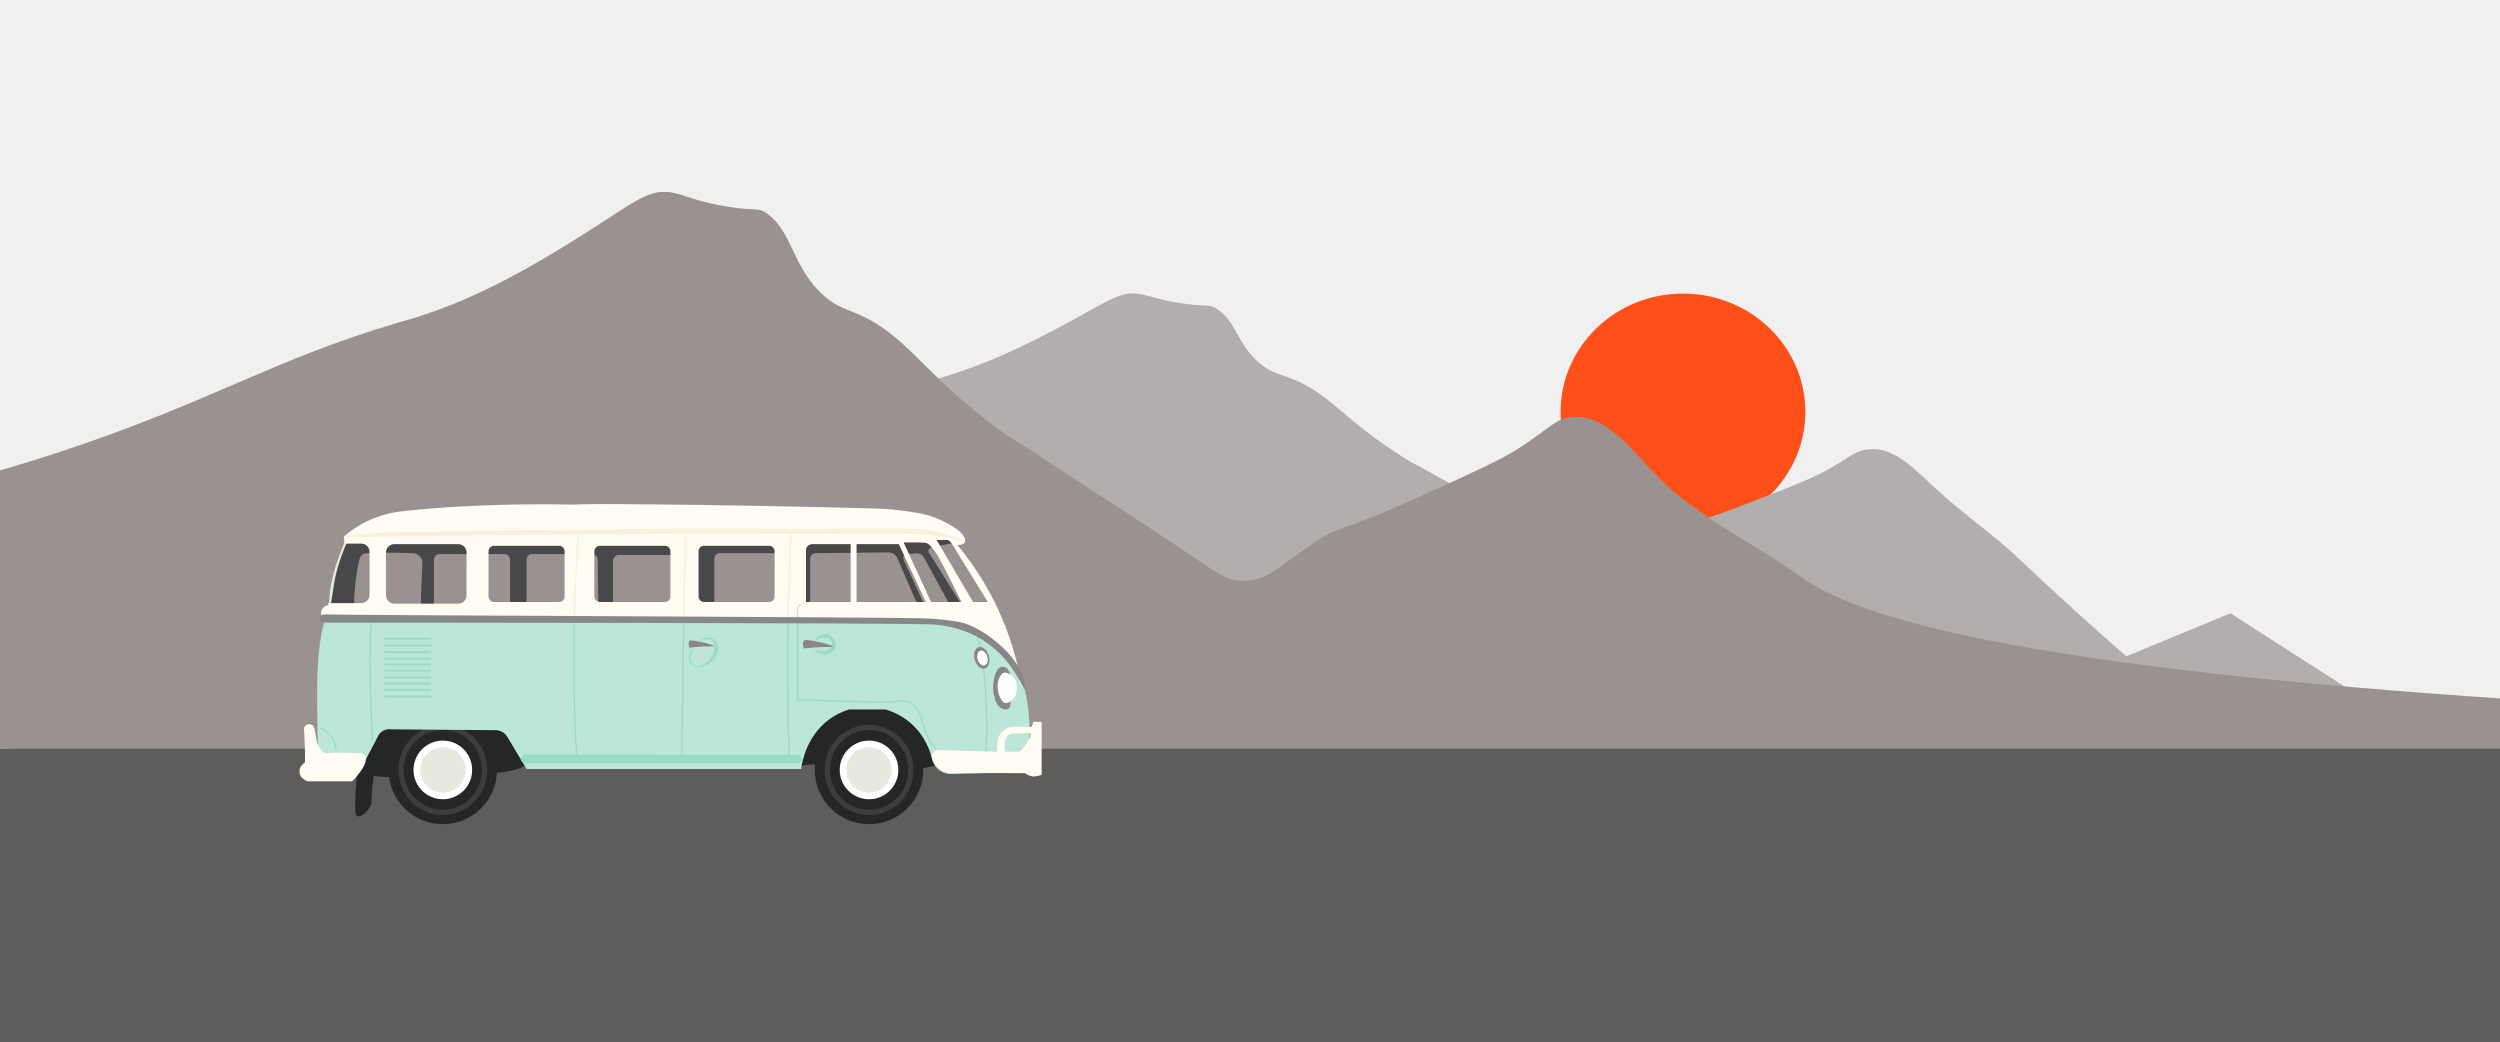
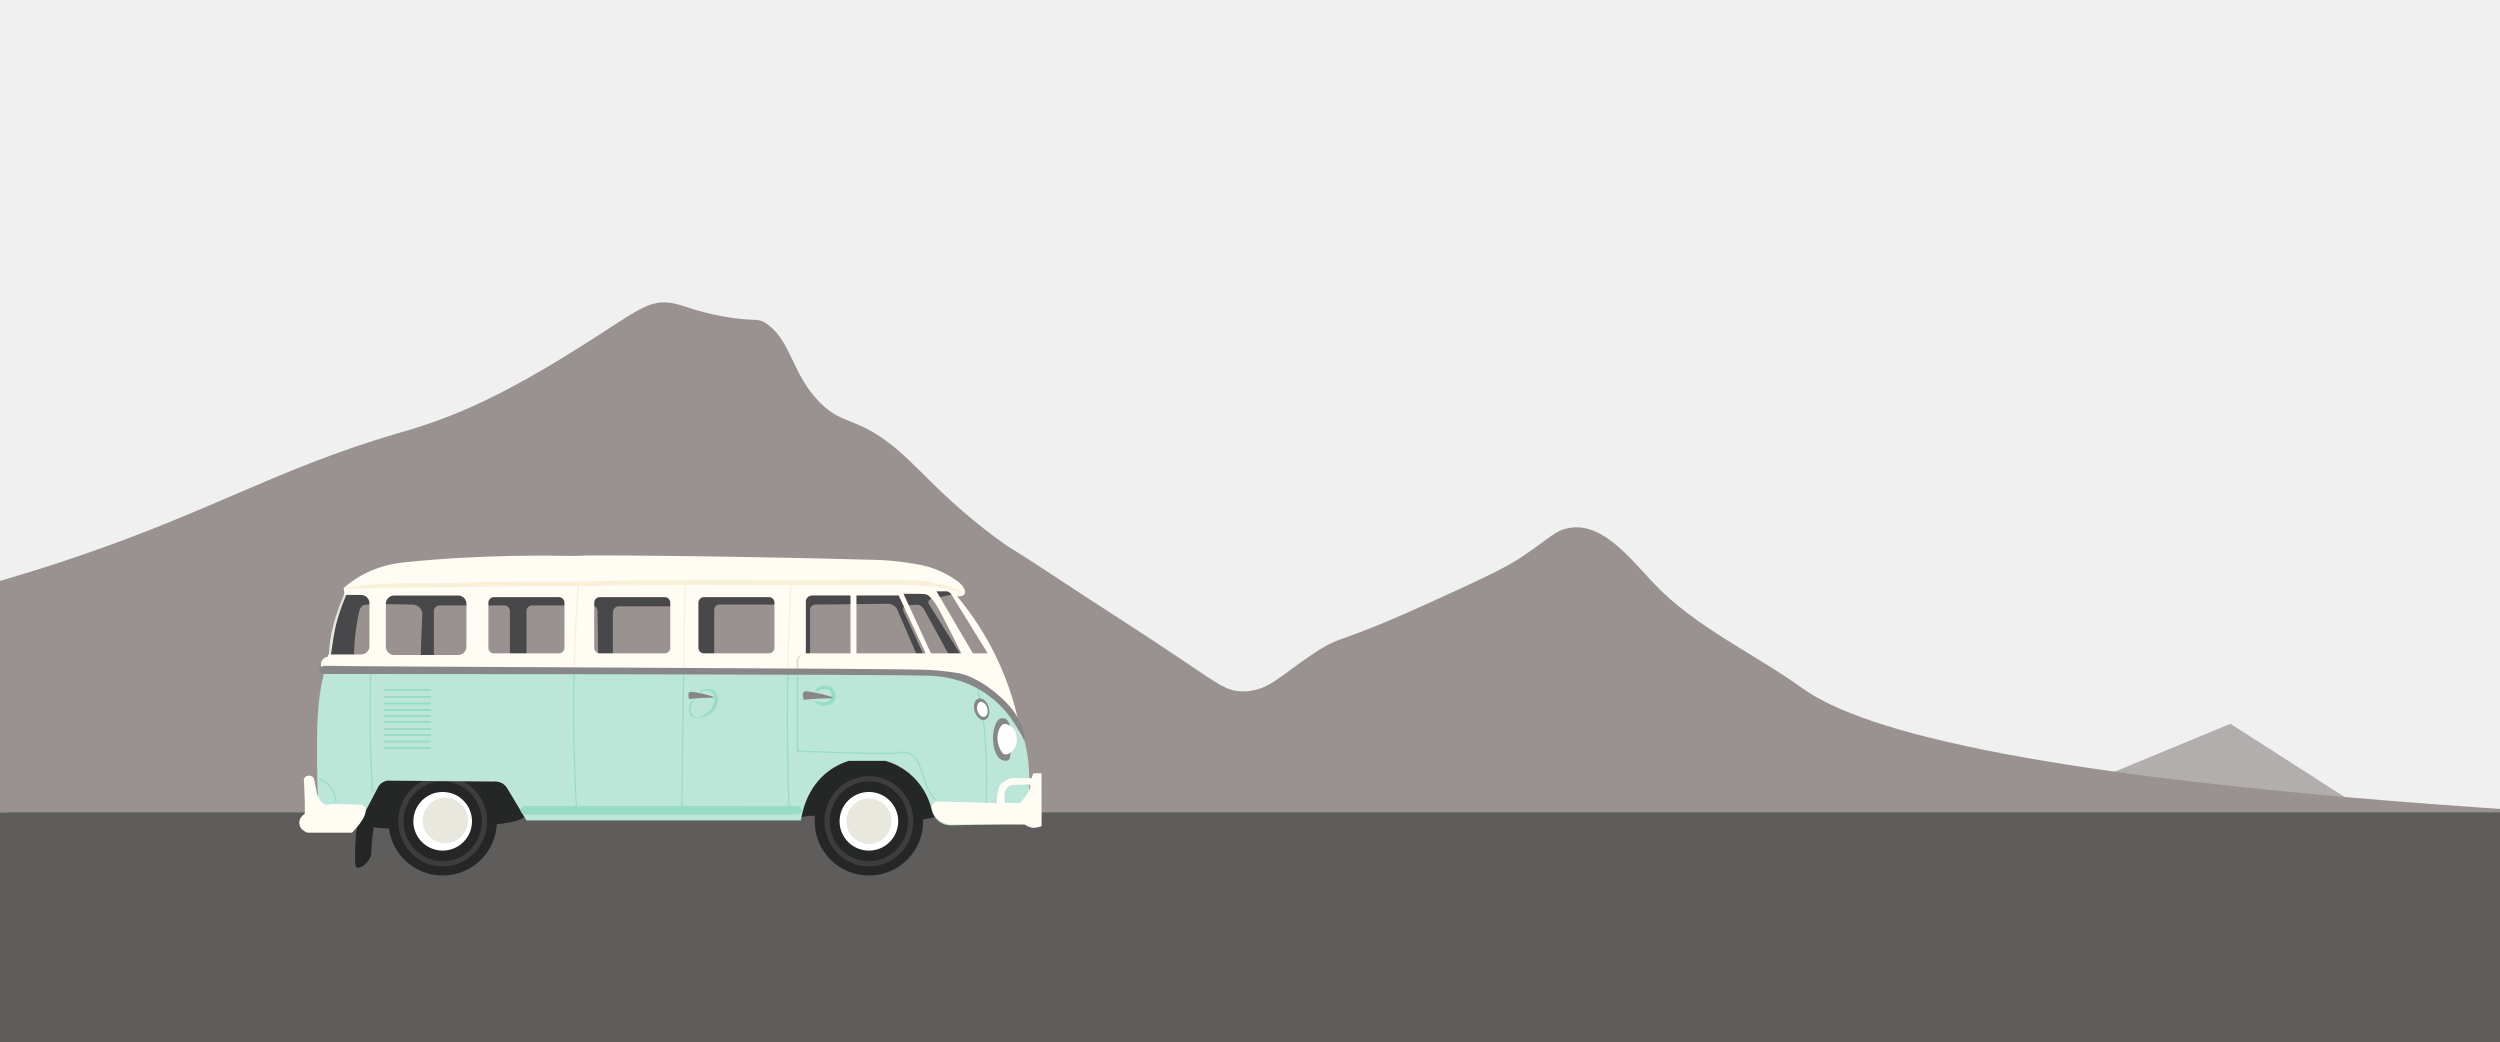
<svg xmlns="http://www.w3.org/2000/svg" id="Layer_2" data-name="Layer 2" viewBox="0 0 1920 800">
  <defs>
-     <style>.cls-1{fill:#ff501a;}.cls-2{fill:#b2aead;}.cls-3{fill:#9a9290;}.cls-4{fill:#5e5d5c;}.cls-5{fill:#48484a;}.cls-6{fill:#252726;}.cls-15,.cls-16,.cls-17,.cls-7{fill:none;stroke-miterlimit:10;}.cls-7{stroke:#3d3d3d;stroke-width:4px;}.cls-8{fill:#fff;}.cls-9{fill:#e8e8de;}.cls-10{fill:#bce6d8;}.cls-11{fill:#fffcf3;}.cls-12{fill:#97ddc4;}.cls-13{fill:#878787;}.cls-14{fill:#f9f0d9;}.cls-15{stroke:#97ddc4;}.cls-16{stroke:#f9f0d9;}.cls-17{stroke:#d8d8d2;}</style>
+     <style>.cls-1{fill:#b2aead;}.cls-2{fill:#9a9290;}.cls-3{fill:#5e5d5c;}.cls-4{fill:#48484a;}.cls-5{fill:#252726;}.cls-14,.cls-15,.cls-16,.cls-6{fill:none;stroke-miterlimit:10;}.cls-6{stroke:#3d3d3d;stroke-width:4px;}.cls-7{fill:#fff;}.cls-8{fill:#e8e8de;}.cls-9{fill:#bce6d8;}.cls-10{fill:#fffcf3;}.cls-11{fill:#97ddc4;}.cls-12{fill:#878787;}.cls-13{fill:#f9f0d9;}.cls-14{stroke:#97ddc4;}.cls-15{stroke:#f9f0d9;}.cls-16{stroke:#d8d8d2;}</style>
  </defs>
-   <ellipse class="cls-1" cx="1292.52" cy="316.33" rx="94" ry="90.87" />
-   <path class="cls-2" d="M1713,471l368,236L1601.66,517Z" />
-   <path class="cls-2" d="M1653.92,522c-44.62-38-79-69.75-102.59-92.18-21.1-20-43.65-35-64.85-54.7-18.93-17.63-32.83-32.15-52.14-30-9.73,1.1-12.9,5.56-30.9,15.75-11,6.19-25.53,11.87-54.69,23.23-62.59,24.41-55.79,17.37-74.19,27.73-21.6,12.18-29,20.79-45.38,20.23-9.16-.32-13.35-3.24-39-18-24.52-14.09-49.19-27.35-73.76-41.21-35.73-20.16-29.07-15.56-37.73-21-49.6-31.15-57-50.52-89.87-62.2-7.47-2.65-13.65-3.94-22-11.24-17.1-14.77-17.39-31.77-32.23-41.22-6.7-4.28-7-1-28.82-4.5-16.42-2.62-22.61-5.47-29.67-6.74-15.57-2.78-23.36,4.33-57.23,22.48-18.35,9.85-47.59,25.39-80.54,36.72-15.08,5.19-25.7,7.69-33.92,9.75-77.69,19.4-117.85,42.72-211.53,68.92-15.91,4.46-41.24,11.2-72.9,18V620.72H1655.48Z" />
-   <path class="cls-3" d="M1933.28,537.27c-365-23.92-502.48-60.06-549-93.54-37.57-27-81.64-46.54-113.59-80-19-19.92-39.18-46.66-64.32-43.33-12,1.6-15.89,8-38.18,22.76-13.53,8.93-31.51,17.15-67.51,33.57-77.23,35.28-68.84,25.1-91.53,40.08-26.65,17.61-35.82,30.05-56,29.25-11.3-.46-16.47-4.69-48.12-26-30.26-20.37-60.7-39.53-91-59.57-44-29.14-35.88-22.48-46.55-30.34-61.17-45-70.2-73-110.85-89.91-9.22-3.83-16.88-5.75-27.2-16.25-21.09-21.38-21.48-45.92-39.71-59.57-8.28-6.19-8.62-1.47-35.57-6.5-20.28-3.79-27.88-7.88-36.61-9.75-19.2-4-28.79,6.25-70.6,32.49-22.68,14.25-58.72,36.7-99.39,53.08a394.59,394.59,0,0,1-41.84,14.08c-95.86,28.06-145.44,61.75-261,99.66-19.64,6.44-50.89,16.19-90,26v345.2l2002.34,19.4Z" />
-   <path class="cls-4" d="M10.85,575H1968V813.21H-28V576.16Z" />
-   <path class="cls-5" d="M268.76,413.22,266.61,416l-10.89,26.2-3.08,29.65,19.42-1.34a156.88,156.88,0,0,1,4.07-41.2,7.58,7.58,0,0,1,1.27-2.54,8.47,8.47,0,0,1,1.27-1.27c1.38-1.08,17.14-1.35,38.74-.63a7.93,7.93,0,0,1,5.71,3.17,7.43,7.43,0,0,1,1.27,3.81c-.78,18.25-1.23,31.69-1.27,35.56a3.46,3.46,0,0,0,.64,2.22c1.8,2.3,6.94,1.08,9.52.32V429.31a4.49,4.49,0,0,1,3.81-3.81h50.8a4.48,4.48,0,0,1,3.81,3.81v39.37h12.7v-38.6a4.41,4.41,0,0,1,3.81-4.58h47a4.57,4.57,0,0,1,2.54,1.27,4.81,4.81,0,0,1,1.27,3.81q.32,21.32.64,42.61h11.13V431a5.19,5.19,0,0,1,2.2-4.18,4.7,4.7,0,0,1,3.17-.63h58.42s1.27,47.88,1.91,47.43,12.12,0,12.12,0v-44c0-.2-.11-2.84,1.85-4.15a3.9,3.9,0,0,1,1.9-.63H605.7v45.2l16.51.52V428.35a4.18,4.18,0,0,1,.64-1.58,4.68,4.68,0,0,1,3.17-1.9l56.52-.64a8.27,8.27,0,0,1,6.35,3.81l17.73,41,4.43-2.14-17-36.78a3.77,3.77,0,0,1,0-3.31,3.37,3.37,0,0,1,1.27-1.27l9.52-.63a7.14,7.14,0,0,1,1.91.63,7.48,7.48,0,0,1,3.17,3.18l22.86,41.91,8.89-1.27-27.94-44.45A2.73,2.73,0,0,1,713,423a3,3,0,0,1,2.54-2.54l19-4.06-9.43-8L664.8,405Z" />
-   <path class="cls-6" d="M276.72,591.26c-2,1.14-3.08,3.42-3.76,19-.64,14.53.18,16,1.27,16.5,2.71,1.2,7.91-2.94,10.16-7.61,1.33-2.76.72-3.83,1.27-11.43.67-9.46,2.59-12.38,0-15.24A7.78,7.78,0,0,0,276.72,591.26Z" />
-   <path class="cls-6" d="M608.23,587.43c3,1.84,6.23.86,11.43,0,3.61-.6,13.41-.4,33,0,29.59.6,35.54,6.2,55.88,2.54,9.4-1.7,14.15-2.62,16.51-6.35,8-12.58-11.5-49.37-41.91-59.69-30.76-10.45-68.31,7.68-77.47,31.75C601.75,566.05,601,583,608.23,587.43Z" />
-   <path class="cls-6" d="M275.5,592.51c3.29,2.46,7.81,3,15.24,3.81a78.89,78.89,0,0,0,17.78,0c20.56-2.4,27.77,1.25,57.15-1.27,22.38-1.93,33.57-2.89,39.37-8.89,11-11.36,11.44-34.18,1.27-47-11.2-14.11-32.13-12.12-66-8.89-32.1,3.05-55.69,5.29-66,22.86C266.63,566,266.84,586,275.5,592.51Z" />
-   <circle class="cls-6" cx="340.09" cy="591.3" r="41.66" />
-   <ellipse class="cls-7" cx="340.09" cy="591.3" rx="32.09" ry="32.65" />
-   <circle class="cls-8" cx="340.09" cy="591.3" r="22.52" />
-   <ellipse class="cls-9" cx="340.13" cy="591.27" rx="17.39" ry="17.46" transform="translate(-21.64 12.99) rotate(-2.12)" />
-   <circle class="cls-6" cx="667.42" cy="591.3" r="41.66" />
-   <ellipse class="cls-7" cx="667.42" cy="591.3" rx="32.09" ry="32.65" />
-   <circle class="cls-8" cx="667.42" cy="591.3" r="22.52" />
-   <ellipse class="cls-9" cx="667.46" cy="591.26" rx="17.39" ry="17.46" transform="translate(-21.42 25.1) rotate(-2.12)" />
-   <path class="cls-10" d="M248.83,476.94c-.48,4.79-1.33,6.29-1.91,9.52-3,16.85-4.42,35.06-2.54,91.44.13,3.89.34,9.84.64,17.15l22.86,1.27a8.66,8.66,0,0,0,4.44-.64,8.91,8.91,0,0,0,4.45-4.44l14-26.67a9.45,9.45,0,0,1,3.17-3.18,9.79,9.79,0,0,1,6.35-1.27l78.74.64a11.5,11.5,0,0,1,7.62,1.9,10.94,10.94,0,0,1,2.54,2.54l15.24,25.4H615.22c.81-5.59,4.4-25.45,21.59-38.1a50.68,50.68,0,0,1,15.24-7.62h28A51.2,51.2,0,0,1,699,555a52.34,52.34,0,0,1,16.51,26.67,15.52,15.52,0,0,0,6.35,10.16A15.3,15.3,0,0,0,732,594.37l54.61-1.27c3.15-12.65,8.86-43.09-3.81-77.47a129.49,129.49,0,0,0-26-42.54l-472.43-3.81a74.64,74.64,0,0,1-15.24,0,57.37,57.37,0,0,0-12.7,0c-2.62.29-4.95.74-6.35,2.54C249,473.22,249.06,474.64,248.83,476.94Z" />
-   <path class="cls-9" d="M258.35,433.12A114.53,114.53,0,0,0,254.27,449a107.11,107.11,0,0,0-1.63,16.47h1.27c2.32-15.18,2.54-16.51,2.54-16.51,1.2-7.44,3.83-18.35,10.16-33l-1.27-1.27S261.32,423.9,258.35,433.12Z" />
-   <path class="cls-11" d="M765.08,464.87a226.3,226.3,0,0,0-29.85-46.35c1.24,0,4.68,0,5.72-1.91,1.25-2.27-1.15-7-7-10.79a75.75,75.75,0,0,0-15.87-8.26c-7.54-2.84-13.66-3.75-22.86-5.08a205,205,0,0,0-21-1.9c-70.51-1.91-128-2.76-169.54-3.18-82.09-.82-47.68.61-74.93,0,0,0-60-1.33-119.38,5.08a83.83,83.83,0,0,0-33,10.16A78.7,78.7,0,0,0,264,412.17l.63,4.44c-.13.29-.25.59-.38.88h13.22a6.35,6.35,0,0,1,6.35,6.35h0v33a6.35,6.35,0,0,1-6.35,6.35H252.17c-.06.55-.12,1.12-.17,1.66a6.36,6.36,0,0,0-5.08,3.81,6.51,6.51,0,0,0,2.54,7.62q201.31-1.75,402.59,1.27,36.83.56,73.66,1.27a74.86,74.86,0,0,1,25.4,8.89c21.78,12.48,30.76,32.58,33.65,40A227,227,0,0,0,765.08,464.87Zm-406.77-7.62A6.35,6.35,0,0,1,352,463.6H302.8a6.35,6.35,0,0,1-6.35-6.35h0v-33a6.37,6.37,0,0,1,6.35-6.35H352a6.35,6.35,0,0,1,6.35,6.35h0Zm75.3.8a4.28,4.28,0,0,1-4.28,4.28H379.47a4.28,4.28,0,0,1-4.28-4.28V423.44a4.29,4.29,0,0,1,4.28-4.29h49.86a4.29,4.29,0,0,1,4.28,4.29Zm81.28,0a4.28,4.28,0,0,1-4.28,4.28H460.75a4.28,4.28,0,0,1-4.28-4.28V423.44a4.29,4.29,0,0,1,4.28-4.29h49.86a4.29,4.29,0,0,1,4.28,4.29Zm80,0a4.28,4.28,0,0,1-4.28,4.28H540.76a4.28,4.28,0,0,1-4.28-4.28h0V423.44a4.29,4.29,0,0,1,4.28-4.29h49.86a4.29,4.29,0,0,1,4.28,4.29Zm58.42,4.28H619V422.64a4.76,4.76,0,0,1,4.75-4.76h29.54Zm4.55,0V417.88H690.3l20.75,44.45Zm57.23,0L694,416.61h6.35c9.34,0,10.94,0,12.7,1.27a17.94,17.94,0,0,1,2.54,2.54,41,41,0,0,1,3.81,5.08c2,3.12,9.41,17.27,19,36.83Zm32.2,0q-14-23.81-27.94-47.62h8.41a5.64,5.64,0,0,1,2.1,1.29,6.22,6.22,0,0,1,1,1.28l27.81,45.05Z" />
-   <path class="cls-11" d="M233.59,562c-.18-1.63-.39-3.27.63-4.45a4.67,4.67,0,0,1,5.72-.63c1.1.76,1.39,2,1.9,4.44,1.58,7.61,1.25,7.61,1.91,9.53,2.11,6.15,6,7.57,6.35,7.62a5.4,5.4,0,0,0,1.27,0c8.81-1.15,17.78,0,26.67,0a5.49,5.49,0,0,1,2.54,2.54c2.81,6.37-10.14,19-10.16,19H236.13s-3.52-1.39-5.08-3.81a7.44,7.44,0,0,1,0-7.62,16.19,16.19,0,0,1,3.17-3.18h0s.12-4.87,0-8.89C233.89,564.81,233.59,562,233.59,562Z" />
-   <path class="cls-12" d="M403.77,579.59A3.61,3.61,0,0,0,400,583a2.29,2.29,0,0,0,0,.37,3.56,3.56,0,0,0,3.81,2.76H612a3.57,3.57,0,0,0,3.89-2.76,3.62,3.62,0,0,0-3.5-3.74H612Z" />
-   <path class="cls-13" d="M774.6,515a5.4,5.4,0,0,0-2.54-2.54,5.12,5.12,0,0,0-3.81,0c-2.09.85-3,3-3.81,5.08a19.41,19.41,0,0,0-1.27,5.08,29.88,29.88,0,0,0,0,10.16c.59,3,1.82,9.46,6.35,11.43.25.1,3.29,1.38,5.08,0a3.89,3.89,0,0,0,1.27-2.54C776.24,539.4,778.81,522.67,774.6,515Z" />
-   <path class="cls-8" d="M770.16,516.94a4.05,4.05,0,0,0-1.27,1.27,14,14,0,0,0-2.54,6.35,19.85,19.85,0,0,0,2.54,12.7c1.13,1.85,1.91,2.33,2.54,2.54,2.83,1,6.06-2.25,6.35-2.54,4.28-4.35,4.46-13.44,0-17.78C776,517.74,772.38,515.73,770.16,516.94Z" />
-   <path class="cls-12" d="M330.08,535.73H295.93a1.17,1.17,0,0,1-1.17-1.17v-.36h36.49v.36A1.17,1.17,0,0,1,330.08,535.73Z" />
-   <path class="cls-12" d="M330.08,530.75H295.93a1.17,1.17,0,0,1-1.17-1.17v-.36h36.49v.36A1.17,1.17,0,0,1,330.08,530.75Z" />
-   <path class="cls-12" d="M330.08,525.77H295.93a1.17,1.17,0,0,1-1.17-1.17v-.36h36.49v.36A1.17,1.17,0,0,1,330.08,525.77Z" />
-   <path class="cls-12" d="M330.08,521.17H295.93a1.17,1.17,0,0,1-1.17-1.17v-.36h36.49V520A1.17,1.17,0,0,1,330.08,521.17Z" />
-   <path class="cls-12" d="M330.08,515.81H295.93a1.17,1.17,0,0,1-1.17-1.17v-.36h36.49v.36A1.17,1.17,0,0,1,330.08,515.81Z" />
-   <path class="cls-12" d="M330.08,511.21H295.93a1.17,1.17,0,0,1-1.17-1.17h0v-.36h36.49V510a1.17,1.17,0,0,1-1.13,1.21Z" />
-   <path class="cls-12" d="M330.08,506.62H295.93a1.17,1.17,0,0,1-1.17-1.17h0v-.37h36.49v.37A1.17,1.17,0,0,1,330.08,506.62Z" />
-   <path class="cls-12" d="M330.08,501.64H295.93a1.17,1.17,0,0,1-1.17-1.17h0v-.36h36.49v.36A1.17,1.17,0,0,1,330.08,501.64Z" />
-   <path class="cls-12" d="M330.08,496.66H295.93a1.17,1.17,0,0,1-1.17-1.17h0v-.36h36.49v.36A1.17,1.17,0,0,1,330.08,496.66Z" />
-   <path class="cls-12" d="M330.08,491.29H295.93a1.16,1.16,0,0,1-1.17-1.15h0v-.37h36.49v.37a1.16,1.16,0,0,1-1.16,1.16Z" />
-   <path class="cls-14" d="M263.94,412.29c0,.57,11.54.23,22.86,0,29.48-.59,92.33-1.11,96.49-1.26h0c13.29-.54-5.83.41,141-1.27,105.51.34,146.91.24,160,0,.73,0,4.2-.07,8.89,0,10.35.18,23.06.45,38.1,3.81,6.51,1.46,10.09,2.74,10.16,2.54.12-.38-12.41-6.15-27.94-8.89-7.51-1.32-12-1.28-35.56-1.27-2.63,0,1-.43-27.94,0-32.81.49-60.49-.2-120.65,0-82,.28-66.06,1.69-114.3,1.27-35.56-.3-71.12,1.6-106.68,1.27,0,0-13.91-.12-36.83,2.54C266.37,411.63,263.93,412,263.94,412.29Z" />
-   <path class="cls-13" d="M534.45,492.3c-3.87-.63-4.63-.49-5.08,0-1.22,1.34,0,5.08,0,5.08h0s6.56-.77,14-.93c3.32-.08,5,0,5-.34.08-.54-3.72-1.52-7.62-2.54C540.8,493.57,538.36,492.94,534.45,492.3Z" />
-   <path class="cls-12" d="M537,493.57c.11.14,2-2.14,5.08-2.54.5-.06,3.24-.41,5.08,1.27,2.38,2.17,1.56,6.17,1.27,7.62-1,5.08-4.95,7.88-6.35,8.89-2.09,1.5-4.79,3.44-7.62,2.54a6.26,6.26,0,0,1-3.81-3.81c-1.68-4.65,3-9.9,2.54-10.16s-3.22,2.39-3.81,6.35c-.12.82-.63,4.21,1.27,6.35,3.24,3.67,11.84,1.83,16.51-2.54a13.45,13.45,0,0,0,3.81-6.35c.4-1.59,1.44-5.76-1.27-8.89a8.07,8.07,0,0,0-7.62-2.54C538.75,490.49,536.87,493.43,537,493.57Z" />
-   <path class="cls-12" d="M625.89,492.3c.42.44,2.6-2.16,6.35-2.54,1.1-.11,3.42-.34,5.08,1.27a5.15,5.15,0,0,1,1.27,5.08c-.91,2.85-4.34,3.64-5.08,3.81,0,0-2.93.68-8.89-1.27h0a14.49,14.49,0,0,0,6.35,3.81,9.06,9.06,0,0,0,3.81,0c1.18-.21,4.7-.87,6.35-3.81s.75-6.58-1.27-8.89c-3-3.46-8.45-3.35-11.43-1.27C626.56,489.8,625.54,492,625.89,492.3Z" />
-   <path class="cls-15" d="M441,475.71c-.63,26.56-.44,53.88.72,81.9q.51,12.55,1.27,24.86" />
-   <path class="cls-16" d="M444.28,409.75q-2.43,32.13-3.26,66" />
-   <path class="cls-15" d="M525.16,475.79l-.24,16q-.66,46-1.27,91.91" />
-   <path class="cls-16" d="M526.19,409.12q-.53,33.33-1,66.67" />
-   <path class="cls-15" d="M605.15,475.79q-.14,8-.22,16c-.3,31.88.18,62.55,1.27,91.91" />
-   <path class="cls-16" d="M607.47,409.12q-1.66,32.29-2.32,66.67" />
-   <path class="cls-15" d="M612.55,477v60.37c52.69,2.18,73.27,2.21,77.47,1.27a13.12,13.12,0,0,1,6.35,0,13.68,13.68,0,0,1,8.89,7.62c3.6,7.65,4.47,14,7.62,20.32A44.72,44.72,0,0,0,718,574.2c10.45,12.6,36.1,9.49,40.64,8.89" />
-   <path class="cls-17" d="M615.09,463.73a7.36,7.36,0,0,0-2.54,3.81,24,24,0,0,0,0,5.08V477" />
-   <path class="cls-15" d="M749.71,484.05c1.1,4.36,2.51,10.44,3.81,17.78a274.17,274.17,0,0,1,3.81,36.83c.52,10.43.77,23.78,0,39.37" />
-   <path class="cls-15" d="M284.9,475.16c-.73,21.44-.8,43.91,0,67.31q.47,13.57,1.27,26.67" />
-   <path class="cls-15" d="M245.53,559a18.79,18.79,0,0,1,6.35,3.81c5.6,5.12,6.24,12.08,6.35,14" />
-   <path class="cls-13" d="M250.14,471.86H250c-2.07-.08-4.83,1.07-5,2.55s2.23,3.4,2.53,3.77h0c78,0,432.6.24,465.09,1.27l1.7.06a85.62,85.62,0,0,1,32.29,7.56,78,78,0,0,1,29.21,24.13c6.47,8.83,10.3,18.26,11.43,17.78.77-.33-.44-5-1.27-7.62C781.5,507,771.15,498,765.71,493.45c-2.79-2.36-15.62-13.19-29.34-15.88a204,204,0,0,0-23-2.54h0C703,473.89,265.08,472.63,250.14,471.86Z" />
-   <path class="cls-11" d="M793.65,554.41c-.42,1.27-.85,2.54-1.27,3.81-1.72,0-4.37.07-7.62,0-4.62-.1-5.79-.31-7.62,0-2.24.37-5.38,1.51-8.89,5.08,0,0-2.76,3.85-2.54,14l-47-1.27a15.65,15.65,0,0,0-2.54,2.54c-1.63,2.5.82,6.82,1.27,7.62a15.13,15.13,0,0,0,7.62,6.35,18.37,18.37,0,0,0,7.62,1.27c6.77-.27,26.48-.16,54.61,0a11.91,11.91,0,0,0,6.35,2.54,12.67,12.67,0,0,0,1.49-.13,22.46,22.46,0,0,0,4.86-1.14V554.41Zm-10.16,22.86H772.06s-1.44-4.76,0-8.89a7.63,7.63,0,0,1,2.54-3.81c1.67-1.25,3.4-1.21,6.35-1.27,8.7-.18,9.57-.86,10.16,0,2.09,3.07-7.62,14-7.62,14Z" />
-   <ellipse class="cls-13" cx="754.02" cy="505.21" rx="5.63" ry="8.53" transform="translate(-112.2 234.2) rotate(-16.45)" />
-   <ellipse class="cls-8" cx="754.55" cy="505.36" rx="3.88" ry="5.87" transform="translate(-112.22 234.36) rotate(-16.45)" />
-   <path class="cls-13" d="M623.34,492c-4.57-.74-5.48-.58-6,0-1.45,1.58,0,6,0,6h0s7.75-.91,16.59-1.11c3.93-.08,5.87,0,5.94-.39.09-.64-4.4-1.81-9-3C630.84,493.54,628,492.79,623.34,492Z" />
+   <path class="cls-1" d="M1713,555.87l368,236-479.34-190Z" />
+   <path class="cls-2" d="M1933.28,622.14c-365-23.92-502.48-60.06-549-93.54-37.57-27-81.64-46.54-113.59-80-19-19.92-39.18-46.66-64.32-43.33-12,1.6-15.89,8-38.18,22.76-13.53,8.93-31.51,17.15-67.51,33.57-77.23,35.28-68.84,25.1-91.53,40.08-26.65,17.61-35.82,30.05-56,29.25-11.3-.46-16.47-4.69-48.12-26-30.26-20.37-60.7-39.53-91-59.57-44-29.14-35.88-22.48-46.55-30.34-61.17-45-70.2-73-110.85-89.91-9.22-3.83-16.88-5.75-27.2-16.25-21.09-21.38-21.48-45.92-39.71-59.57-8.28-6.19-8.62-1.47-35.57-6.5-20.28-3.79-27.88-7.88-36.61-9.75-19.2-4-28.79,6.25-70.6,32.49-22.68,14.25-58.72,36.7-99.39,53.08a394.59,394.59,0,0,1-41.84,14.08c-95.86,28.06-145.44,61.75-261,99.66-19.64,6.44-50.89,16.19-90,26v345.2L1957.05,823Z" />
+   <path class="cls-3" d="M10.85,623.87H1968V862.08H-28V625Z" />
+   <path class="cls-4" d="M268.65,452.67l-2.15,2.78-10.89,26.2-3.08,29.65L272,510a157.31,157.31,0,0,1,4.07-41.2,7.77,7.77,0,0,1,1.27-2.54,9,9,0,0,1,1.27-1.27c1.38-1.08,17.14-1.35,38.74-.63a7.89,7.89,0,0,1,5.71,3.17,7.34,7.34,0,0,1,1.27,3.81c-.78,18.25-1.23,31.69-1.27,35.56a3.52,3.52,0,0,0,.64,2.22c1.8,2.3,6.94,1.08,9.52.32V468.76A4.49,4.49,0,0,1,337,465h50.8a4.47,4.47,0,0,1,3.81,3.81v39.37h12.7v-38.6A4.42,4.42,0,0,1,408.1,465h47a4.57,4.57,0,0,1,2.54,1.27,4.77,4.77,0,0,1,1.27,3.81q.33,21.32.64,42.61h11.13V470.45a5.19,5.19,0,0,1,2.2-4.18,4.71,4.71,0,0,1,3.17-.63h58.42s1.27,47.88,1.91,47.43,12.12,0,12.12,0v-44c0-.2-.11-2.84,1.85-4.15a3.94,3.94,0,0,1,1.9-.63h53.34v45.16l16.51.52V467.8a4.28,4.28,0,0,1,.64-1.58,4.7,4.7,0,0,1,3.17-1.9l56.52-.64a8.26,8.26,0,0,1,6.35,3.81l17.73,41,4.43-2.14-17-36.78a3.77,3.77,0,0,1,0-3.31,3.44,3.44,0,0,1,1.27-1.27l9.52-.63a7,7,0,0,1,1.91.63,7.43,7.43,0,0,1,3.17,3.18l22.86,41.91,8.89-1.27-27.94-44.45a2.75,2.75,0,0,1-.73-1.91,3,3,0,0,1,2.54-2.54l19-4.06-9.43-8-60.31-3.4Z" />
+   <path class="cls-5" d="M276.61,630.71c-2,1.14-3.08,3.42-3.76,19-.64,14.53.18,16,1.27,16.5,2.71,1.2,7.91-2.94,10.16-7.61,1.33-2.76.72-3.83,1.27-11.43.67-9.46,2.59-12.38,0-15.24A7.78,7.78,0,0,0,276.61,630.71Z" />
+   <path class="cls-5" d="M608.12,626.88c3,1.84,6.23.86,11.43,0,3.61-.6,13.41-.4,33,0,29.59.6,35.54,6.2,55.88,2.54,9.4-1.7,14.15-2.62,16.51-6.35,8-12.58-11.5-49.37-41.91-59.69-30.76-10.45-68.31,7.68-77.47,31.75C601.64,605.5,600.89,622.45,608.12,626.88Z" />
+   <path class="cls-5" d="M275.39,632c3.29,2.46,7.81,3,15.24,3.81a78.89,78.89,0,0,0,17.78,0c20.56-2.4,27.77,1.25,57.15-1.27,22.38-1.93,33.57-2.89,39.37-8.89,11-11.36,11.44-34.18,1.27-47-11.2-14.11-32.13-12.12-66-8.89-32.1,3-55.69,5.29-66,22.86C266.52,605.45,266.73,625.45,275.39,632Z" />
+   <circle class="cls-5" cx="339.98" cy="630.75" r="41.66" />
+   <ellipse class="cls-6" cx="339.98" cy="630.75" rx="32.09" ry="32.65" />
+   <circle class="cls-7" cx="339.98" cy="630.75" r="22.52" />
+   <ellipse class="cls-8" cx="342.04" cy="630.1" rx="17.4" ry="17.47" transform="translate(-24.91 14.17) rotate(-2.29)" />
+   <circle class="cls-5" cx="667.31" cy="630.75" r="41.66" />
+   <ellipse class="cls-6" cx="667.31" cy="630.75" rx="32.09" ry="32.65" />
+   <circle class="cls-7" cx="667.31" cy="630.75" r="22.52" />
+   <ellipse class="cls-8" cx="667.35" cy="630.71" rx="17.39" ry="17.46" transform="translate(-22.87 25.12) rotate(-2.12)" />
+   <path class="cls-9" d="M248.72,516.39c-.48,4.79-1.33,6.29-1.91,9.52-3,16.85-4.42,35.06-2.54,91.44.13,3.89.34,9.84.64,17.15l22.86,1.27a8.63,8.63,0,0,0,4.44-.64,8.87,8.87,0,0,0,4.45-4.44l14-26.67a9.54,9.54,0,0,1,3.17-3.18,9.82,9.82,0,0,1,6.35-1.27l78.74.64a11.47,11.47,0,0,1,7.62,1.9,10.75,10.75,0,0,1,2.54,2.54l15.24,25.4H615.11c.81-5.59,4.4-25.45,21.59-38.1a50.8,50.8,0,0,1,15.24-7.62h28a51,51,0,0,1,18.95,10.12,52.21,52.21,0,0,1,16.51,26.67,15.56,15.56,0,0,0,6.35,10.16,15.31,15.31,0,0,0,10.14,2.54l54.61-1.27c3.15-12.65,8.86-43.09-3.81-77.47a129.16,129.16,0,0,0-26-42.54l-472.43-3.81a74.64,74.64,0,0,1-15.24,0,57.37,57.37,0,0,0-12.7,0c-2.62.29-5,.74-6.35,2.54C248.89,512.67,249,514.09,248.72,516.39Z" />
+   <path class="cls-8" d="M258.24,472.57a115.59,115.59,0,0,0-4.08,15.88,108.24,108.24,0,0,0-1.63,16.47h1.27c2.32-15.18,2.54-16.51,2.54-16.51,1.2-7.44,3.83-18.35,10.16-33l-1.27-1.27S261.21,463.35,258.24,472.57Z" />
+   <path class="cls-10" d="M765,504.32A225.61,225.61,0,0,0,735.12,458c1.24,0,4.68,0,5.72-1.91,1.25-2.27-1.15-7-7-10.79A75.75,75.75,0,0,0,718,437c-7.54-2.84-13.66-3.75-22.86-5.08a205,205,0,0,0-21-1.9c-70.51-1.91-128-2.76-169.54-3.18-82.09-.82-47.68.61-74.93,0,0,0-60-1.33-119.38,5.08a83.88,83.88,0,0,0-33,10.16,78.85,78.85,0,0,0-13.37,9.53l.63,4.44c-.13.29-.25.59-.38.88h13.22a6.35,6.35,0,0,1,6.35,6.35h0v33a6.35,6.35,0,0,1-6.35,6.35h-25.3c-.06.55-.12,1.12-.17,1.66a6.36,6.36,0,0,0-5.08,3.81,6.53,6.53,0,0,0,2.54,7.62Q450.67,514,651.94,517q36.84.56,73.66,1.27a74.79,74.79,0,0,1,25.4,8.89c21.78,12.48,30.76,32.58,33.65,40A227,227,0,0,0,765,504.32ZM358.2,496.7a6.34,6.34,0,0,1-6.31,6.35h-49.2a6.35,6.35,0,0,1-6.35-6.35h0v-33a6.38,6.38,0,0,1,6.35-6.35h49.2a6.35,6.35,0,0,1,6.35,6.35h0Zm75.3.8a4.28,4.28,0,0,1-4.28,4.28H379.36a4.28,4.28,0,0,1-4.28-4.28V462.89a4.29,4.29,0,0,1,4.28-4.29h49.86a4.28,4.28,0,0,1,4.28,4.29Zm81.28,0a4.28,4.28,0,0,1-4.28,4.28H460.64a4.28,4.28,0,0,1-4.28-4.28V462.89a4.29,4.29,0,0,1,4.28-4.29H510.5a4.28,4.28,0,0,1,4.28,4.29Zm80,0a4.28,4.28,0,0,1-4.28,4.28H540.65a4.28,4.28,0,0,1-4.28-4.28h0V462.89a4.29,4.29,0,0,1,4.28-4.29h49.86a4.28,4.28,0,0,1,4.28,4.29Zm58.42,4.28H618.89V462.09a4.76,4.76,0,0,1,4.75-4.76h29.54Zm4.55,0V457.33h32.44l20.75,44.45Zm57.23,0-21.09-45.72h6.35c9.34,0,10.94,0,12.7,1.27a17.43,17.43,0,0,1,2.54,2.54,40.07,40.07,0,0,1,3.81,5.08c2,3.12,9.41,17.27,19,36.83Zm32.2,0q-14-23.8-27.94-47.62h8.41a5.56,5.56,0,0,1,2.1,1.29,5.89,5.89,0,0,1,1,1.28l27.81,45Z" />
+   <path class="cls-10" d="M233.48,601.45c-.18-1.63-.39-3.27.63-4.45a4.67,4.67,0,0,1,5.72-.63c1.1.76,1.39,2,1.9,4.44,1.58,7.61,1.25,7.61,1.91,9.53,2.11,6.15,6,7.57,6.35,7.62a5.39,5.39,0,0,0,1.27,0c8.81-1.15,17.78,0,26.67,0a5.44,5.44,0,0,1,2.54,2.54c2.81,6.37-10.14,19-10.16,19H236s-3.52-1.39-5.08-3.81a7.48,7.48,0,0,1,0-7.62,16.75,16.75,0,0,1,3.17-3.18h0s.12-4.87,0-8.89C233.78,604.26,233.48,601.45,233.48,601.45Z" />
+   <path class="cls-11" d="M403.66,619a3.62,3.62,0,0,0-3.77,3.41,2.29,2.29,0,0,0,0,.37,3.56,3.56,0,0,0,3.81,2.76H611.89a3.56,3.56,0,0,0,3.89-2.76,3.61,3.61,0,0,0-3.49-3.74h-.4Z" />
+   <path class="cls-12" d="M774.49,554.45a5.35,5.35,0,0,0-2.54-2.54,5.12,5.12,0,0,0-3.81,0c-2.09.85-3,3-3.81,5.08a19.82,19.82,0,0,0-1.27,5.08,29.88,29.88,0,0,0,0,10.16c.59,3,1.82,9.46,6.35,11.43.25.1,3.29,1.38,5.08,0a3.85,3.85,0,0,0,1.27-2.54C776.13,578.85,778.7,562.12,774.49,554.45Z" />
+   <path class="cls-7" d="M770.05,556.39a4.16,4.16,0,0,0-1.27,1.27,14.07,14.07,0,0,0-2.54,6.35,19.91,19.91,0,0,0,2.54,12.7c1.13,1.85,1.91,2.33,2.54,2.54,2.83,1,6.06-2.25,6.35-2.54,4.28-4.35,4.46-13.44,0-17.78C775.89,557.19,772.27,555.18,770.05,556.39Z" />
+   <path class="cls-11" d="M330,575.18H295.82a1.18,1.18,0,0,1-1.17-1.17v-.36h36.49V574A1.17,1.17,0,0,1,330,575.18Z" />
+   <path class="cls-11" d="M330,570.2H295.82a1.17,1.17,0,0,1-1.17-1.17v-.36h36.49V569A1.17,1.17,0,0,1,330,570.2Z" />
+   <path class="cls-11" d="M330,565.22H295.82a1.17,1.17,0,0,1-1.17-1.17v-.36h36.49v.36A1.17,1.17,0,0,1,330,565.22Z" />
+   <path class="cls-11" d="M330,560.62H295.82a1.18,1.18,0,0,1-1.17-1.17v-.36h36.49v.36A1.17,1.17,0,0,1,330,560.62Z" />
+   <path class="cls-11" d="M330,555.26H295.82a1.17,1.17,0,0,1-1.17-1.17v-.36h36.49v.36A1.17,1.17,0,0,1,330,555.26Z" />
+   <path class="cls-11" d="M330,550.66H295.82a1.17,1.17,0,0,1-1.17-1.17h0v-.36h36.49v.32a1.16,1.16,0,0,1-1.12,1.21h0Z" />
+   <path class="cls-11" d="M330,546.07H295.82a1.17,1.17,0,0,1-1.17-1.17h0v-.37h36.49v.37A1.17,1.17,0,0,1,330,546.07Z" />
+   <path class="cls-11" d="M330,541.09H295.82a1.17,1.17,0,0,1-1.17-1.17h0v-.36h36.49v.36A1.17,1.17,0,0,1,330,541.09Z" />
+   <path class="cls-11" d="M330,536.11H295.82a1.17,1.17,0,0,1-1.17-1.17h0v-.36h36.49v.36A1.17,1.17,0,0,1,330,536.11Z" />
+   <path class="cls-11" d="M330,530.74H295.82a1.17,1.17,0,0,1-1.17-1.15h0v-.37h36.49v.37a1.15,1.15,0,0,1-1.16,1.16h0Z" />
+   <path class="cls-13" d="M263.83,451.74c0,.57,11.54.23,22.86,0,29.48-.59,92.33-1.11,96.49-1.26h0c13.29-.54-5.83.41,141-1.27,105.51.34,146.91.24,160,0,.73,0,4.2-.07,8.89,0,10.35.18,23.06.45,38.1,3.81,6.51,1.46,10.09,2.74,10.16,2.54.12-.38-12.41-6.15-27.94-8.89-7.51-1.32-12-1.28-35.56-1.27-2.63,0,1-.43-27.94,0-32.81.49-60.49-.2-120.65,0-82,.28-66.06,1.69-114.3,1.27-35.56-.3-71.12,1.6-106.68,1.27,0,0-13.91-.12-36.83,2.54C266.26,451.08,263.82,451.45,263.83,451.74Z" />
+   <path class="cls-12" d="M534.34,531.75c-3.87-.63-4.63-.49-5.08,0-1.22,1.34,0,5.08,0,5.08h0s6.56-.77,14-.93c3.32-.08,5,0,5-.34.08-.54-3.72-1.52-7.62-2.54C540.69,533,538.25,532.39,534.34,531.75Z" />
+   <path class="cls-11" d="M536.89,533c.11.14,2-2.14,5.08-2.54.5-.06,3.24-.41,5.08,1.27,2.38,2.17,1.56,6.17,1.27,7.62-1,5.08-5,7.88-6.35,8.89-2.09,1.5-4.79,3.44-7.62,2.54a6.3,6.3,0,0,1-3.81-3.81c-1.68-4.65,3-9.9,2.54-10.16s-3.22,2.39-3.81,6.35c-.12.82-.63,4.21,1.27,6.35,3.24,3.67,11.84,1.83,16.51-2.54a13.45,13.45,0,0,0,3.81-6.35c.4-1.59,1.44-5.76-1.27-8.89a8.05,8.05,0,0,0-7.62-2.54C538.64,529.94,536.76,532.88,536.89,533Z" />
+   <path class="cls-11" d="M625.78,531.75c.42.44,2.6-2.16,6.35-2.54,1.1-.11,3.42-.34,5.08,1.27a5.12,5.12,0,0,1,1.27,5.08c-.91,2.85-4.34,3.64-5.08,3.81,0,0-2.93.68-8.89-1.27h0a14.55,14.55,0,0,0,6.35,3.81,9.06,9.06,0,0,0,3.81,0c1.18-.21,4.7-.87,6.35-3.81s.75-6.58-1.27-8.89c-3-3.46-8.45-3.35-11.43-1.27C626.45,529.25,625.43,531.45,625.78,531.75Z" />
+   <path class="cls-14" d="M440.89,515.16c-.63,26.56-.44,53.88.72,81.9q.51,12.56,1.27,24.86" />
+   <path class="cls-15" d="M444.17,449.2q-2.43,32.13-3.26,66" />
+   <path class="cls-14" d="M525.05,515.24l-.24,16q-.66,46-1.27,91.91" />
+   <path class="cls-15" d="M526.08,448.57q-.52,33.33-1,66.67" />
+   <path class="cls-14" d="M605,515.24q-.13,8-.22,16c-.3,31.88.18,62.55,1.27,91.91" />
+   <path class="cls-15" d="M607.36,448.57q-1.65,32.3-2.32,66.67" />
+   <path class="cls-14" d="M612.44,516.45v60.37c52.69,2.18,73.27,2.21,77.47,1.27a13.12,13.12,0,0,1,6.35,0,13.65,13.65,0,0,1,8.89,7.62c3.6,7.65,4.47,14,7.62,20.32a45.54,45.54,0,0,0,5.12,7.62c10.45,12.6,36.1,9.49,40.64,8.89" />
+   <path class="cls-16" d="M615,503.18a7.36,7.36,0,0,0-2.54,3.81,25.36,25.36,0,0,0,0,5.08v4.38" />
+   <path class="cls-14" d="M749.6,523.5c1.1,4.36,2.51,10.44,3.81,17.78a272.55,272.55,0,0,1,3.81,36.83c.52,10.43.77,23.78,0,39.37" />
+   <path class="cls-14" d="M284.79,514.61c-.73,21.44-.8,43.91,0,67.31q.48,13.58,1.27,26.67" />
+   <path class="cls-14" d="M245.42,598.45a18.63,18.63,0,0,1,6.35,3.81c5.6,5.12,6.24,12.08,6.35,14" />
+   <path class="cls-12" d="M250,511.31h-.14c-2.07-.08-4.83,1.07-5,2.55s2.23,3.4,2.53,3.77h0c78,0,432.6.24,465.09,1.27l1.7.06a85.53,85.53,0,0,1,32.29,7.56,77.91,77.91,0,0,1,29.21,24.13c6.47,8.83,10.3,18.26,11.43,17.78.77-.33-.44-5-1.27-7.62-4.48-14.36-14.83-23.36-20.27-27.91-2.79-2.36-15.62-13.19-29.34-15.88a204,204,0,0,0-23-2.54h0C702.89,513.34,265,512.08,250,511.31Z" />
+   <path class="cls-10" d="M793.54,593.86c-.42,1.27-.85,2.54-1.27,3.81-1.72,0-4.37.07-7.62,0-4.62-.1-5.79-.31-7.62,0-2.24.37-5.38,1.51-8.89,5.08,0,0-2.76,3.85-2.54,14l-47-1.27a16.49,16.49,0,0,0-2.54,2.54c-1.63,2.5.82,6.82,1.27,7.62A15.17,15.17,0,0,0,725,632a18.4,18.4,0,0,0,7.62,1.27c6.77-.27,26.48-.16,54.61,0a12,12,0,0,0,6.35,2.54,12.31,12.31,0,0,0,1.49-.13,22.46,22.46,0,0,0,4.86-1.14V593.86Zm-10.16,22.86H772s-1.44-4.76,0-8.89a7.7,7.7,0,0,1,2.54-3.81c1.67-1.25,3.4-1.21,6.35-1.27,8.7-.18,9.57-.86,10.16,0,2.09,3.07-7.62,14-7.62,14Z" />
+   <ellipse class="cls-12" cx="753.92" cy="544.66" rx="5.63" ry="8.53" transform="translate(-123.38 235.79) rotate(-16.45)" />
+   <ellipse class="cls-7" cx="754.45" cy="544.81" rx="3.88" ry="5.87" transform="translate(-123.4 235.94) rotate(-16.45)" />
+   <path class="cls-12" d="M623.23,531.45c-4.57-.74-5.48-.58-6,0-1.45,1.58,0,6,0,6h0s7.75-.91,16.59-1.11c3.93-.08,5.87,0,5.94-.39.09-.64-4.4-1.81-9-3C630.73,533,627.89,532.24,623.23,531.45Z" />
</svg>
